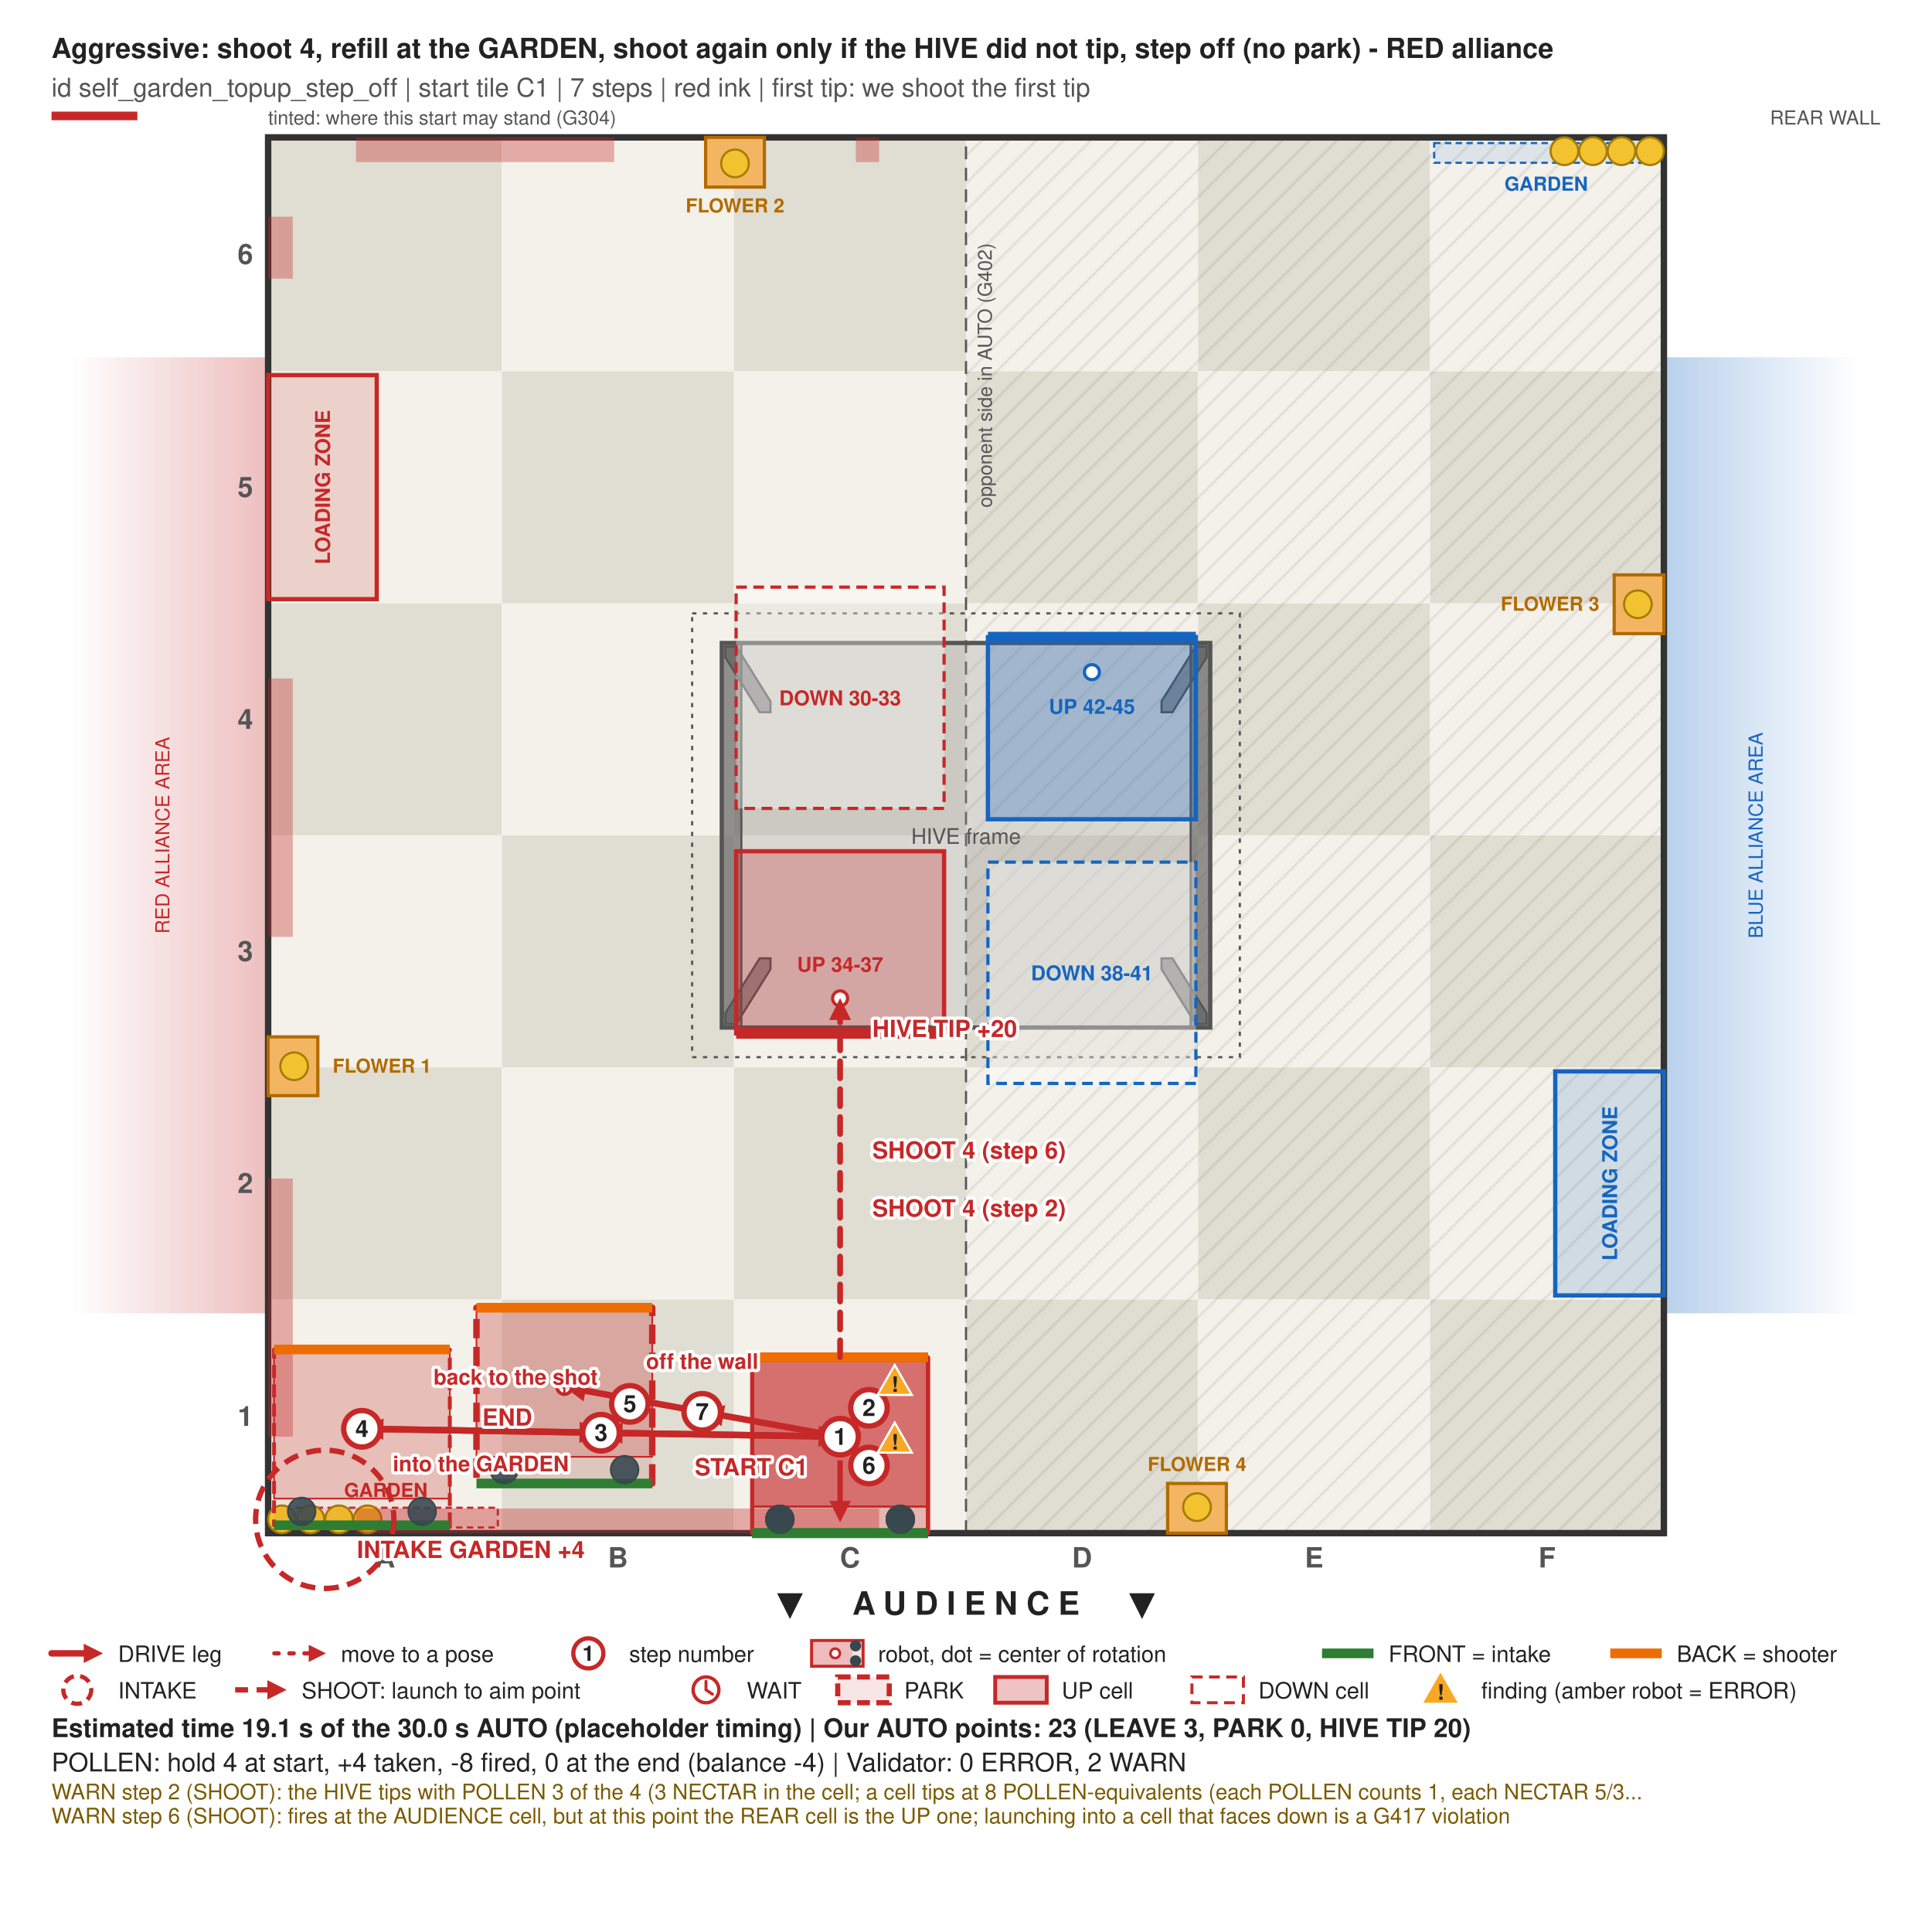
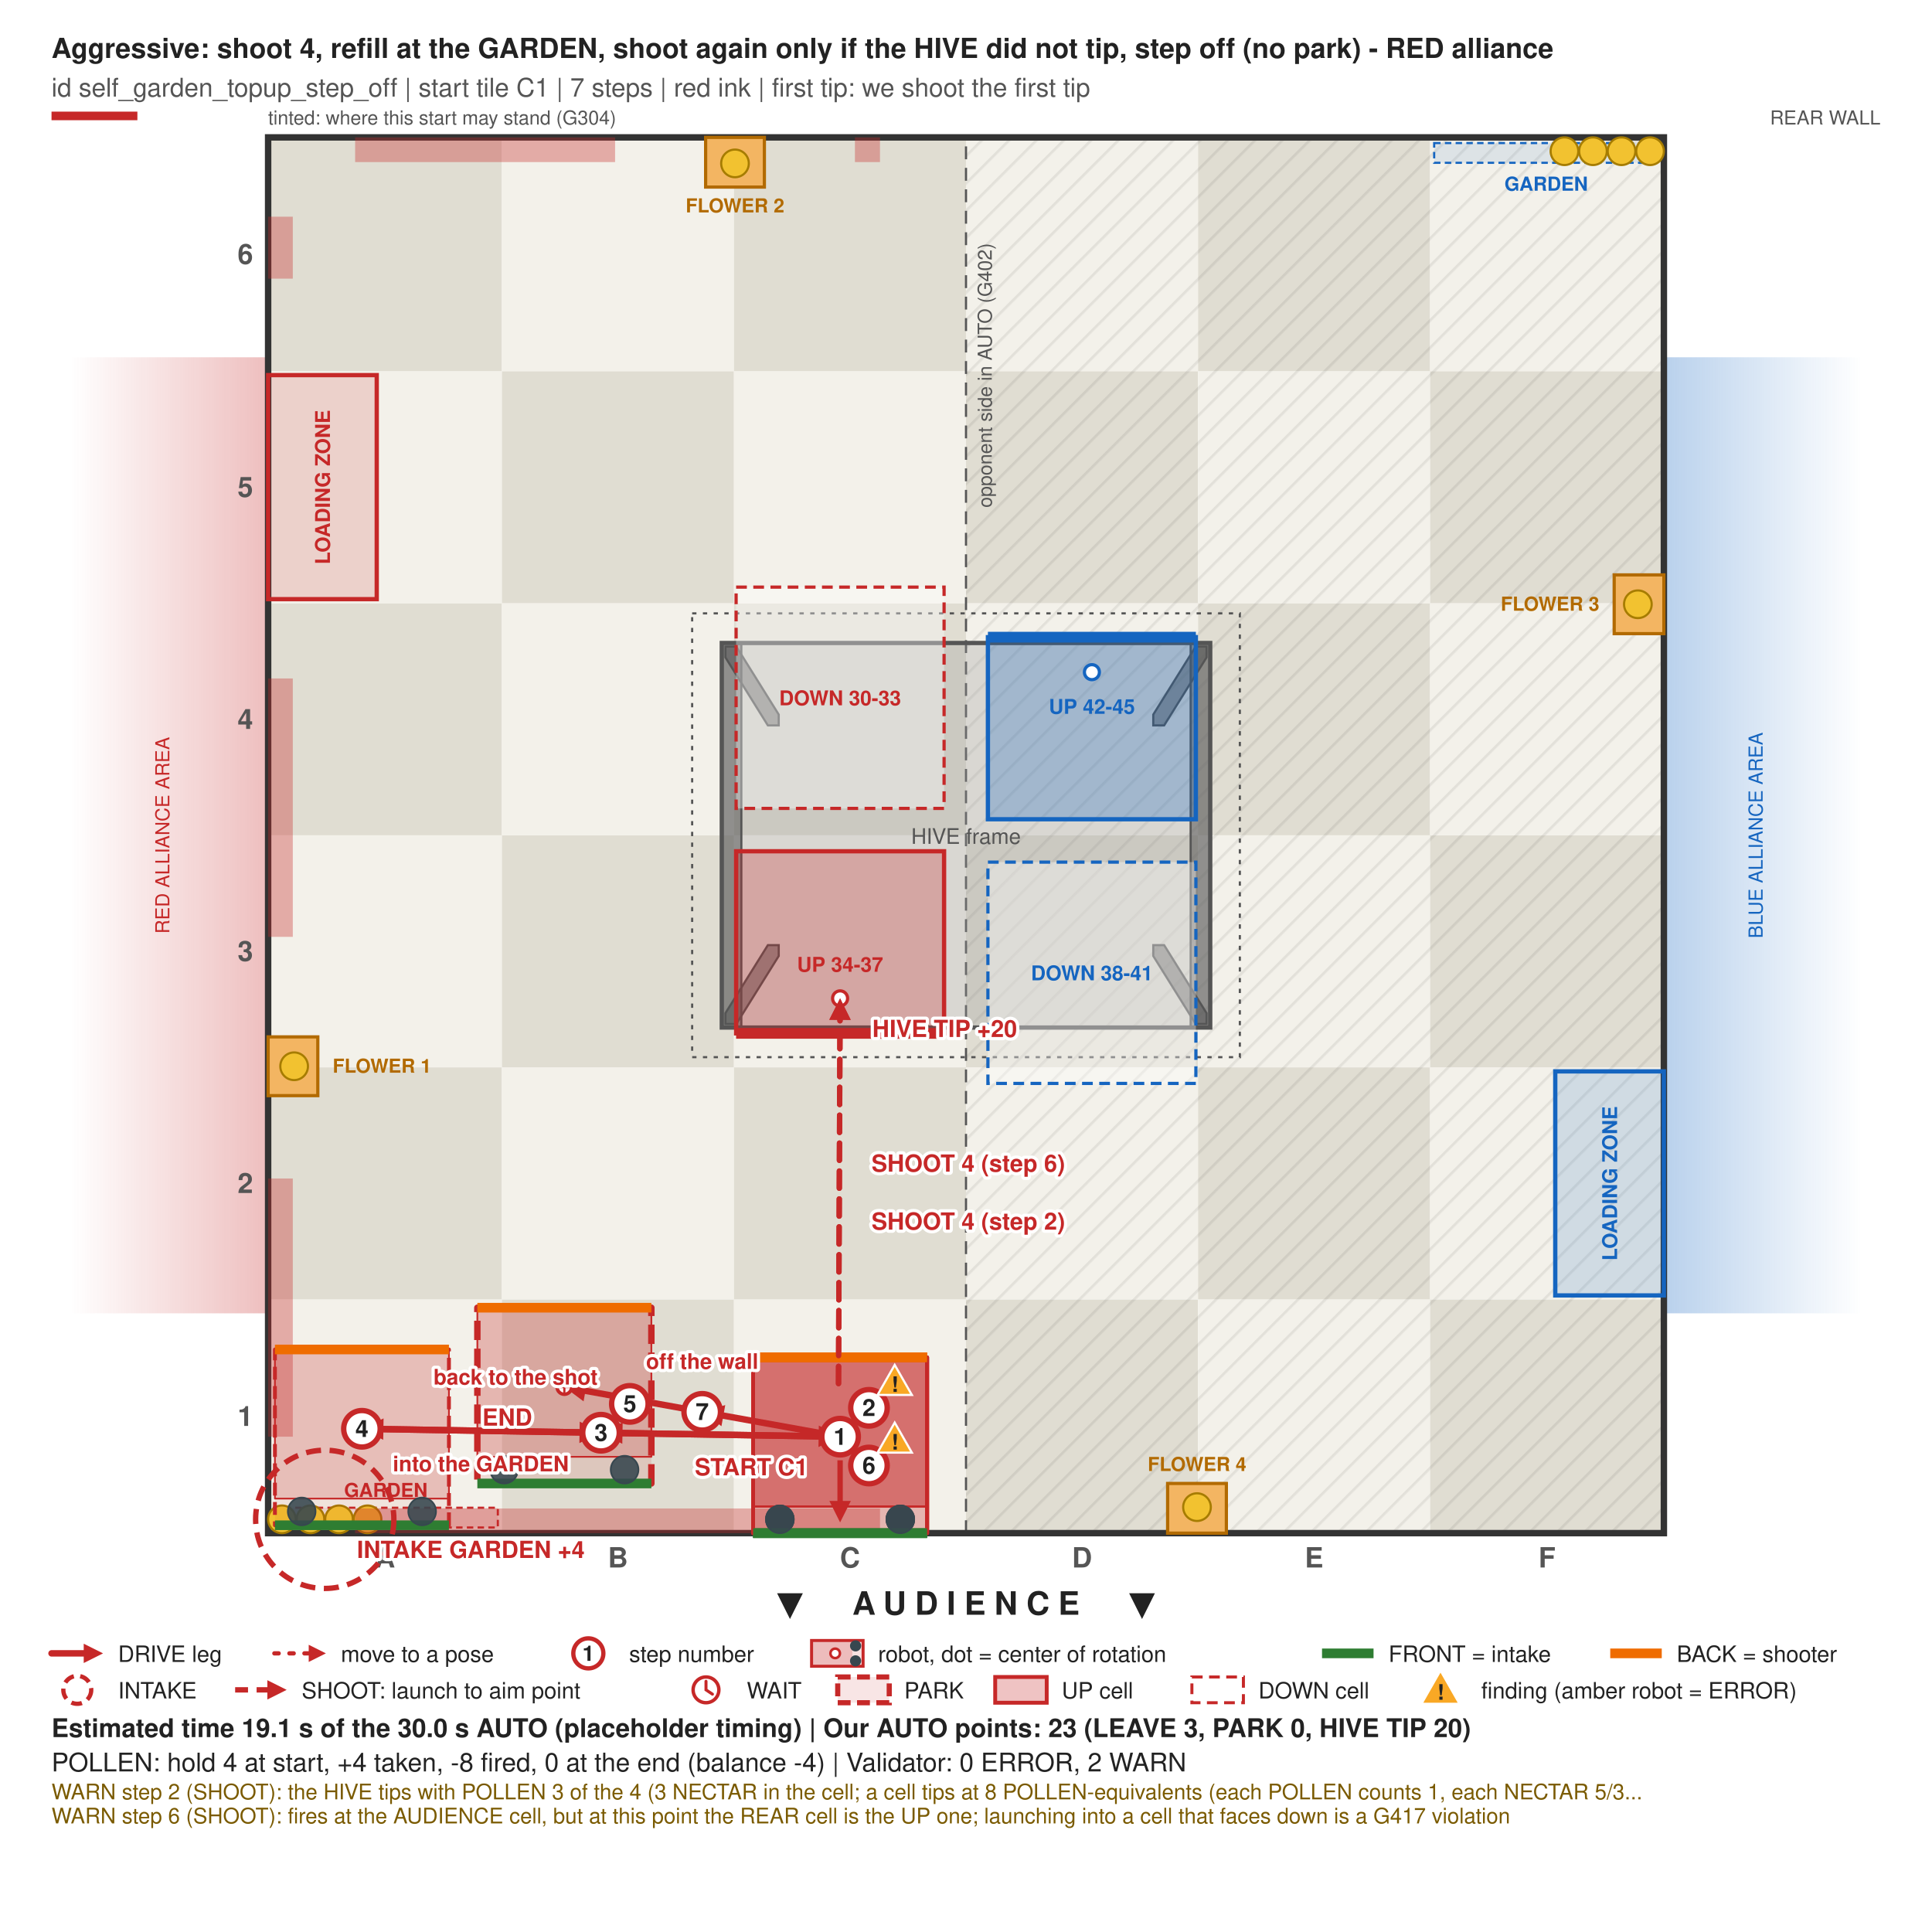
<svg xmlns="http://www.w3.org/2000/svg" viewBox="0 0 900 900" width="900" height="900" role="img" aria-labelledby="svg-title svg-desc" font-family="Helvetica, Arial, sans-serif">
  <defs>
    <linearGradient id="area-red" x1="1" y1="0" x2="0" y2="0">
      <stop offset="0" stop-color="#c62828" stop-opacity="0.30" />
      <stop offset="1" stop-color="#c62828" stop-opacity="0" />
    </linearGradient>
    <linearGradient id="area-blue" x1="0" y1="0" x2="1" y2="0">
      <stop offset="0" stop-color="#1565c0" stop-opacity="0.30" />
      <stop offset="1" stop-color="#1565c0" stop-opacity="0" />
    </linearGradient>
    <pattern id="opponent-hatch" width="9" height="9" patternUnits="userSpaceOnUse" patternTransform="rotate(45)">
      <line x1="0" y1="0" x2="0" y2="9" stroke="#000000" stroke-opacity="0.07" stroke-width="2.5" />
    </pattern>
  </defs>
  <rect id="background" x="0" y="0" width="900" height="900" fill="#ffffff" />
  <text id="title" x="24" y="27" font-size="12.89" font-weight="bold" fill="#222222">Aggressive: shoot 4, refill at the GARDEN, shoot again only if the HIVE did not tip, step off (no park) - RED alliance</text>
  <text id="subtitle" x="24" y="45" font-size="12" fill="#555555">id self_garden_topup_step_off  |  start tile C1  |  7 steps  |  red ink  |  first tip: we shoot the first tip</text>
  <rect x="24" y="52" width="40" height="4" fill="#c62828" />
  <g id="field">
    <rect class="alliance-area" data-alliance="RED" x="32.9" y="166.43" width="92" height="445.37" fill="url(#area-red)" />
    <rect class="alliance-area" data-alliance="BLUE" x="775.1" y="166.43" width="92" height="445.37" fill="url(#area-blue)" />
    <text x="78.9" y="389.12" font-size="9" fill="#c62828" text-anchor="middle" transform="rotate(-90 78.9 389.12)">RED ALLIANCE AREA</text>
    <text x="821.1" y="389.12" font-size="9" fill="#1565c0" text-anchor="middle" transform="rotate(-90 821.1 389.12)">BLUE ALLIANCE AREA</text>
    <rect class="tile" data-tile="A1" x="124.9" y="605.3" width="108.9" height="108.9" fill="#f3f1ea" />
    <rect class="tile" data-tile="A2" x="124.9" y="497.2" width="108.9" height="108.1" fill="#e0ddd2" />
    <rect class="tile" data-tile="A3" x="124.9" y="389.1" width="108.9" height="108.1" fill="#f3f1ea" />
    <rect class="tile" data-tile="A4" x="124.9" y="281" width="108.9" height="108.1" fill="#e0ddd2" />
    <rect class="tile" data-tile="A5" x="124.9" y="172.9" width="108.9" height="108.1" fill="#f3f1ea" />
    <rect class="tile" data-tile="A6" x="124.9" y="64" width="108.9" height="108.9" fill="#e0ddd2" />
    <rect class="tile" data-tile="B1" x="233.8" y="605.3" width="108.1" height="108.9" fill="#e0ddd2" />
    <rect class="tile" data-tile="B2" x="233.8" y="497.2" width="108.1" height="108.1" fill="#f3f1ea" />
    <rect class="tile" data-tile="B3" x="233.8" y="389.1" width="108.1" height="108.1" fill="#e0ddd2" />
    <rect class="tile" data-tile="B4" x="233.8" y="281" width="108.1" height="108.1" fill="#f3f1ea" />
    <rect class="tile" data-tile="B5" x="233.8" y="172.9" width="108.1" height="108.1" fill="#e0ddd2" />
    <rect class="tile" data-tile="B6" x="233.8" y="64" width="108.1" height="108.9" fill="#f3f1ea" />
    <rect class="tile" data-tile="C1" x="341.9" y="605.3" width="108.1" height="108.9" fill="#f3f1ea" />
    <rect class="tile" data-tile="C2" x="341.9" y="497.2" width="108.1" height="108.1" fill="#e0ddd2" />
    <rect class="tile" data-tile="C3" x="341.9" y="389.1" width="108.1" height="108.1" fill="#f3f1ea" />
    <rect class="tile" data-tile="C4" x="341.9" y="281" width="108.1" height="108.1" fill="#e0ddd2" />
    <rect class="tile" data-tile="C5" x="341.9" y="172.9" width="108.1" height="108.1" fill="#f3f1ea" />
    <rect class="tile" data-tile="C6" x="341.9" y="64" width="108.1" height="108.9" fill="#e0ddd2" />
    <rect class="tile" data-tile="D1" x="450" y="605.3" width="108.1" height="108.9" fill="#e0ddd2" />
    <rect class="tile" data-tile="D2" x="450" y="497.2" width="108.1" height="108.1" fill="#f3f1ea" />
    <rect class="tile" data-tile="D3" x="450" y="389.1" width="108.1" height="108.1" fill="#e0ddd2" />
    <rect class="tile" data-tile="D4" x="450" y="281" width="108.1" height="108.1" fill="#f3f1ea" />
    <rect class="tile" data-tile="D5" x="450" y="172.9" width="108.1" height="108.1" fill="#e0ddd2" />
    <rect class="tile" data-tile="D6" x="450" y="64" width="108.1" height="108.9" fill="#f3f1ea" />
    <rect class="tile" data-tile="E1" x="558.1" y="605.3" width="108.1" height="108.9" fill="#f3f1ea" />
    <rect class="tile" data-tile="E2" x="558.1" y="497.2" width="108.1" height="108.1" fill="#e0ddd2" />
    <rect class="tile" data-tile="E3" x="558.1" y="389.1" width="108.1" height="108.1" fill="#f3f1ea" />
    <rect class="tile" data-tile="E4" x="558.1" y="281" width="108.1" height="108.1" fill="#e0ddd2" />
    <rect class="tile" data-tile="E5" x="558.1" y="172.9" width="108.1" height="108.1" fill="#f3f1ea" />
    <rect class="tile" data-tile="E6" x="558.1" y="64" width="108.1" height="108.9" fill="#e0ddd2" />
    <rect class="tile" data-tile="F1" x="666.2" y="605.3" width="108.9" height="108.9" fill="#e0ddd2" />
    <rect class="tile" data-tile="F2" x="666.2" y="497.2" width="108.9" height="108.1" fill="#f3f1ea" />
    <rect class="tile" data-tile="F3" x="666.2" y="389.1" width="108.9" height="108.1" fill="#e0ddd2" />
    <rect class="tile" data-tile="F4" x="666.2" y="281" width="108.9" height="108.1" fill="#f3f1ea" />
    <rect class="tile" data-tile="F5" x="666.2" y="172.9" width="108.9" height="108.1" fill="#e0ddd2" />
    <rect class="tile" data-tile="F6" x="666.2" y="64" width="108.9" height="108.9" fill="#f3f1ea" />
    <rect id="opponent-side" x="450" y="64" width="325.1" height="650.2" fill="url(#opponent-hatch)" />
    <line id="side-line" x1="450" y1="714.2" x2="450" y2="64" stroke="#555555" stroke-width="1" stroke-dasharray="6 4" />
    <text id="opponent-label" x="462" y="174.86" font-size="9" fill="#555555" text-anchor="middle" transform="rotate(-90 462 174.86)">opponent side in AUTO (G402)</text>
    <text class="tile-label" x="179.35" y="730.2" font-size="13" font-weight="bold" text-anchor="middle" fill="#555555">A</text>
    <text class="tile-label" x="287.85" y="730.2" font-size="13" font-weight="bold" text-anchor="middle" fill="#555555">B</text>
    <text class="tile-label" x="395.95" y="730.2" font-size="13" font-weight="bold" text-anchor="middle" fill="#555555">C</text>
    <text class="tile-label" x="504.05" y="730.2" font-size="13" font-weight="bold" text-anchor="middle" fill="#555555">D</text>
    <text class="tile-label" x="612.15" y="730.2" font-size="13" font-weight="bold" text-anchor="middle" fill="#555555">E</text>
    <text class="tile-label" x="720.65" y="730.2" font-size="13" font-weight="bold" text-anchor="middle" fill="#555555">F</text>
    <text class="tile-label" x="117.9" y="664.25" font-size="13" font-weight="bold" text-anchor="end" fill="#555555">1</text>
    <text class="tile-label" x="117.9" y="555.75" font-size="13" font-weight="bold" text-anchor="end" fill="#555555">2</text>
    <text class="tile-label" x="117.9" y="447.65" font-size="13" font-weight="bold" text-anchor="end" fill="#555555">3</text>
    <text class="tile-label" x="117.9" y="339.55" font-size="13" font-weight="bold" text-anchor="end" fill="#555555">4</text>
    <text class="tile-label" x="117.9" y="231.45" font-size="13" font-weight="bold" text-anchor="end" fill="#555555">5</text>
    <text class="tile-label" x="117.9" y="122.95" font-size="13" font-weight="bold" text-anchor="end" fill="#555555">6</text>
    <rect id="field-border" x="124.9" y="64" width="650.2" height="650.2" fill="none" stroke="#333333" stroke-width="3" />
  </g>
  <g id="structures">
    <rect id="hive-frame" x="336.23" y="299.53" width="227.54" height="179.14" fill="#9a9a9a" fill-opacity="0.30" stroke="#555555" stroke-width="2" />
    <rect id="hive-keepout" x="322.43" y="285.73" width="255.14" height="206.74" fill="none" stroke="#555555" stroke-width="1" stroke-dasharray="2 3" />
    <g id="hive-solid">
      <polygon class="hive-foot" points="336.23,478.67 345.35,478.67 345.35,299.53 336.23,299.53" fill="#555555" fill-opacity="0.55" stroke="#555555" stroke-width="1" />
      <polygon class="hive-foot" points="554.65,478.67 563.77,478.67 563.77,299.53 554.65,299.53" fill="#555555" fill-opacity="0.55" stroke="#555555" stroke-width="1" />
-       <polygon class="hive-foot" points="337.94,477.01 343,477.01 358.92,451.48 358.92,446.42 353.86,446.42 337.94,471.95" fill="#555555" fill-opacity="0.55" stroke="#555555" stroke-width="1" />
-       <polygon class="hive-foot" points="337.94,306.25 353.86,331.78 358.92,331.78 358.92,326.72 343,301.19 337.94,301.19" fill="#555555" fill-opacity="0.55" stroke="#555555" stroke-width="1" />
-       <polygon class="hive-foot" points="541.08,451.48 557,477.01 562.06,477.01 562.06,471.95 546.14,446.42 541.08,446.42" fill="#555555" fill-opacity="0.55" stroke="#555555" stroke-width="1" />
-       <polygon class="hive-foot" points="541.08,331.78 546.14,331.78 562.06,306.25 562.06,301.19 557,301.19 541.08,326.72" fill="#555555" fill-opacity="0.55" stroke="#555555" stroke-width="1" />
+       <polygon class="hive-foot" points="337.94,477.01 343,477.01 362.76,445.34 362.76,440.28 357.7,440.28 337.94,471.95" fill="#555555" fill-opacity="0.55" stroke="#555555" stroke-width="1" />
+       <polygon class="hive-foot" points="337.94,306.25 357.7,337.92 362.76,337.92 362.76,332.86 343,301.19 337.94,301.19" fill="#555555" fill-opacity="0.55" stroke="#555555" stroke-width="1" />
+       <polygon class="hive-foot" points="537.24,445.34 557,477.01 562.06,477.01 562.06,471.95 542.3,440.28 537.24,440.28" fill="#555555" fill-opacity="0.55" stroke="#555555" stroke-width="1" />
+       <polygon class="hive-foot" points="537.24,337.92 542.3,337.92 562.06,306.25 562.06,301.19 557,301.19 537.24,332.86" fill="#555555" fill-opacity="0.55" stroke="#555555" stroke-width="1" />
    </g>
    <text x="450" y="393.1" font-size="10" fill="#555555" text-anchor="middle">HIVE frame</text>
    <g class="hive" data-alliance="RED">
      <g class="cell cell-down" data-alliance="RED" data-side="REAR">
        <rect x="342.91" y="273.5" width="96.88" height="103.09" fill="#ffffff" fill-opacity="0.35" stroke="#c62828" stroke-width="1.5" stroke-dasharray="5 3" />
        <text x="391.35" y="328.55" font-size="9.5" font-weight="bold" fill="#c62828" text-anchor="middle">DOWN 30-33</text>
      </g>
      <g class="cell cell-up" data-alliance="RED" data-side="AUDIENCE">
        <rect x="342.91" y="396.55" width="96.88" height="84.82" fill="#c62828" fill-opacity="0.28" stroke="#c62828" stroke-width="2" />
        <line class="cell-opening" x1="342.91" y1="481.38" x2="439.79" y2="481.38" stroke="#c62828" stroke-width="5" />
        <circle class="aim-point" cx="391.35" cy="465.08" r="3.5" fill="#ffffff" stroke="#c62828" stroke-width="1.5" />
        <text x="391.35" y="452.68" font-size="9.5" font-weight="bold" fill="#c62828" text-anchor="middle">UP 34-37</text>
      </g>
    </g>
    <g class="hive" data-alliance="BLUE">
      <g class="cell cell-down" data-alliance="BLUE" data-side="AUDIENCE">
        <rect x="460.21" y="401.61" width="96.88" height="103.09" fill="#ffffff" fill-opacity="0.35" stroke="#1565c0" stroke-width="1.5" stroke-dasharray="5 3" />
        <text x="508.65" y="456.66" font-size="9.5" font-weight="bold" fill="#1565c0" text-anchor="middle">DOWN 38-41</text>
      </g>
      <g class="cell cell-up" data-alliance="BLUE" data-side="REAR">
        <rect x="460.21" y="296.82" width="96.88" height="84.82" fill="#1565c0" fill-opacity="0.28" stroke="#1565c0" stroke-width="2" />
        <line class="cell-opening" x1="460.21" y1="296.82" x2="557.09" y2="296.82" stroke="#1565c0" stroke-width="5" />
        <circle class="aim-point" cx="508.65" cy="313.12" r="3.5" fill="#ffffff" stroke="#1565c0" stroke-width="1.5" />
        <text x="508.65" y="332.52" font-size="9.5" font-weight="bold" fill="#1565c0" text-anchor="middle">UP 42-45</text>
      </g>
    </g>
    <g class="flower" data-flower="1">
      <rect x="124.9" y="483.02" width="23.15" height="27.37" fill="#f3b562" stroke="#b26a00" stroke-width="1.5" />
      <circle cx="137.02" cy="496.71" r="6.44" fill="#f2c230" stroke="#a67c00" stroke-width="1" />
      <text x="154.95" y="499.71" font-size="9" fill="#b26a00" font-weight="bold" text-anchor="start">FLOWER 1</text>
    </g>
    <g class="flower" data-flower="2">
      <rect x="328.71" y="64" width="27.37" height="23.15" fill="#f3b562" stroke="#b26a00" stroke-width="1.5" />
      <circle cx="342.39" cy="76.12" r="6.44" fill="#f2c230" stroke="#a67c00" stroke-width="1" />
      <text x="342.39" y="98.95" font-size="9" fill="#b26a00" font-weight="bold" text-anchor="middle">FLOWER 2</text>
    </g>
    <g class="flower" data-flower="3">
      <rect x="751.95" y="267.81" width="23.15" height="27.37" fill="#f3b562" stroke="#b26a00" stroke-width="1.5" />
      <circle cx="762.98" cy="281.49" r="6.44" fill="#f2c230" stroke="#a67c00" stroke-width="1" />
      <text x="745.05" y="284.49" font-size="9" fill="#b26a00" font-weight="bold" text-anchor="end">FLOWER 3</text>
    </g>
    <g class="flower" data-flower="4">
      <rect x="543.92" y="691.05" width="27.37" height="23.15" fill="#f3b562" stroke="#b26a00" stroke-width="1.5" />
      <circle cx="557.61" cy="702.08" r="6.44" fill="#f2c230" stroke="#a67c00" stroke-width="1" />
      <text x="557.61" y="685.25" font-size="9" fill="#b26a00" font-weight="bold" text-anchor="middle">FLOWER 4</text>
    </g>
    <g class="garden" data-alliance="RED">
      <rect x="127.54" y="702.36" width="104.37" height="9.2" fill="#c62828" fill-opacity="0.10" stroke="#c62828" stroke-width="1" stroke-dasharray="3 2" />
      <circle class="pollen" cx="131.34" cy="707.76" r="6.44" fill="#f2c230" stroke="#a67c00" stroke-width="1" />
      <circle class="pollen" cx="144.63" cy="707.76" r="6.44" fill="#f2c230" stroke="#a67c00" stroke-width="1" />
      <circle class="pollen" cx="157.93" cy="707.76" r="6.44" fill="#f2c230" stroke="#a67c00" stroke-width="1" />
      <circle class="pollen" cx="171.22" cy="707.76" r="6.44" fill="#f2c230" stroke="#a67c00" stroke-width="1" />
      <text x="179.73" y="697.36" font-size="9" fill="#c62828" text-anchor="middle" font-weight="bold">GARDEN</text>
    </g>
    <g class="loading-zone" data-alliance="RED">
      <rect x="124.9" y="174.74" width="50.6" height="104.37" fill="#c62828" fill-opacity="0.16" stroke="#c62828" stroke-width="2" />
      <text x="150.2" y="230.43" font-size="9.5" font-weight="bold" fill="#c62828" text-anchor="middle" transform="rotate(-90 150.2 226.93)">LOADING ZONE</text>
    </g>
    <g class="garden" data-alliance="BLUE">
      <rect x="668.09" y="66.64" width="104.37" height="9.2" fill="#1565c0" fill-opacity="0.10" stroke="#1565c0" stroke-width="1" stroke-dasharray="3 2" />
      <circle class="pollen" cx="768.66" cy="70.44" r="6.44" fill="#f2c230" stroke="#a67c00" stroke-width="1" />
      <circle class="pollen" cx="755.37" cy="70.44" r="6.44" fill="#f2c230" stroke="#a67c00" stroke-width="1" />
      <circle class="pollen" cx="742.07" cy="70.44" r="6.44" fill="#f2c230" stroke="#a67c00" stroke-width="1" />
      <circle class="pollen" cx="728.78" cy="70.44" r="6.44" fill="#f2c230" stroke="#a67c00" stroke-width="1" />
      <text x="720.27" y="88.84" font-size="9" fill="#1565c0" text-anchor="middle" font-weight="bold">GARDEN</text>
    </g>
    <g class="loading-zone" data-alliance="BLUE">
      <rect x="724.5" y="499.09" width="50.6" height="104.37" fill="#1565c0" fill-opacity="0.16" stroke="#1565c0" stroke-width="2" />
      <text x="749.8" y="554.77" font-size="9.5" font-weight="bold" fill="#1565c0" text-anchor="middle" transform="rotate(-90 749.8 551.27)">LOADING ZONE</text>
    </g>
    <text id="audience-label" x="450" y="752.2" font-size="15" font-weight="bold" letter-spacing="4" text-anchor="middle" fill="#222222">AUDIENCE</text>
    <polygon class="compass-arrow" points="362,742.2 374,742.2 368,754.2" fill="#222222" />
    <polygon class="compass-arrow" points="526,742.2 538,742.2 532,754.2" fill="#222222" />
    <text x="876" y="58" font-size="9" fill="#555555" text-anchor="end">REAR WALL</text>
  </g>
  <g id="start-bands" data-heading="-90">
    <rect class="start-band" data-wall="RED" data-from="9.77" data-to="35.92" x="124.9" y="548.99" width="11.5" height="120.27" fill="#c62828" fill-opacity="0.35" />
    <rect class="start-band" data-wall="RED" data-from="60.39" data-to="86.55" x="124.9" y="316.05" width="11.5" height="120.37" fill="#c62828" fill-opacity="0.35" />
    <rect class="start-band" data-wall="RED" data-from="127.04" data-to="133.32" x="124.9" y="100.94" width="11.5" height="28.86" fill="#c62828" fill-opacity="0.35" />
-     <rect class="start-band" data-wall="AUDIENCE" data-from="8.9" data-to="61.87" x="165.84" y="702.7" width="243.68" height="11.5" fill="#c62828" fill-opacity="0.35" />
-     <rect class="start-band" data-wall="REAR" data-from="8.9" data-to="35.05" x="165.84" y="64" width="120.27" height="11.5" fill="#c62828" fill-opacity="0.35" />
-     <rect class="start-band" data-wall="REAR" data-from="59.52" data-to="61.87" x="398.67" y="64" width="10.85" height="11.5" fill="#c62828" fill-opacity="0.35" />
+     <rect class="start-band" data-wall="AUDIENCE" data-from="8.81" data-to="61.96" x="165.43" y="702.7" width="244.51" height="11.5" fill="#c62828" fill-opacity="0.35" />
+     <rect class="start-band" data-wall="REAR" data-from="8.81" data-to="35.14" x="165.43" y="64" width="121.1" height="11.5" fill="#c62828" fill-opacity="0.35" />
+     <rect class="start-band" data-wall="REAR" data-from="59.43" data-to="61.96" x="398.26" y="64" width="11.67" height="11.5" fill="#c62828" fill-opacity="0.35" />
    <text class="start-band-label" x="124.9" y="58" font-size="9" fill="#555555">tinted: where this start may stand (G304)</text>
  </g>
  <g id="route" data-ink="#c62828" data-alliance="RED" data-route="self_garden_topup_step_off">
    <g class="drive-leg" data-step="3" data-mode="CONSTANT">
      <path class="leg" d="M 391.35 669.26 L 168.6 665.58" fill="none" stroke="#c62828" stroke-width="3" stroke-linecap="round" stroke-linejoin="round" />
      <polygon class="arrowhead" points="279.97,667.42 290.06,662.58 289.89,672.58" fill="#c62828" />
      <polygon class="arrowhead" points="168.6,665.58 178.68,660.74 178.52,670.74" fill="#c62828" />
    </g>
    <g class="drive-leg" data-step="5" data-mode="LINEAR">
      <path class="leg" d="M 168.6 665.58 L 391.35 669.26" fill="none" stroke="#c62828" stroke-width="3" stroke-linecap="round" stroke-linejoin="round" />
      <polygon class="arrowhead" points="279.97,667.42 269.89,672.25 270.06,662.25" fill="#c62828" />
      <polygon class="arrowhead" points="391.35,669.26 381.27,674.09 381.43,664.09" fill="#c62828" />
    </g>
    <g class="drive-leg" data-step="7" data-mode="CONSTANT">
      <path class="leg" d="M 391.35 669.26 L 262.9 646.12" fill="none" stroke="#c62828" stroke-width="3" stroke-linecap="round" stroke-linejoin="round" />
      <polygon class="arrowhead" points="327.12,657.69 337.85,654.54 336.08,664.38" fill="#c62828" />
      <polygon class="arrowhead" points="262.9,646.12 273.63,642.97 271.85,652.81" fill="#c62828" />
    </g>
    <g id="start-footprint" class="footprint start" data-step="1">
-       <polygon class="outline" points="432.29,714.2 432.29,632.32 350.41,632.32 350.41,714.2" fill="#c62828" fill-opacity="0.14" stroke="#c62828" stroke-width="1.8" stroke-linejoin="round" />
-       <polygon class="chassis" points="432.29,701.78 432.29,632.32 350.41,632.32 350.41,701.78" fill="#c62828" fill-opacity="0.2" stroke="#c62828" stroke-width="0.8" stroke-linejoin="round" />
-       <line class="front-edge" x1="432.29" y1="714.2" x2="350.41" y2="714.2" stroke="#2e7d32" stroke-width="4.5" />
-       <line class="back-edge" x1="432.29" y1="632.32" x2="350.41" y2="632.32" stroke="#ef6c00" stroke-width="4.5" />
+       <polygon class="outline" points="431.88,714.2 431.88,632.32 350.82,632.32 350.82,714.2" fill="#c62828" fill-opacity="0.14" stroke="#c62828" stroke-width="1.8" stroke-linejoin="round" />
+       <polygon class="chassis" points="431.88,701.78 431.88,632.32 350.82,632.32 350.82,701.78" fill="#c62828" fill-opacity="0.2" stroke="#c62828" stroke-width="0.8" stroke-linejoin="round" />
+       <line class="front-edge" x1="431.88" y1="714.2" x2="350.82" y2="714.2" stroke="#2e7d32" stroke-width="4.5" />
+       <line class="back-edge" x1="431.88" y1="632.32" x2="350.82" y2="632.32" stroke="#ef6c00" stroke-width="4.5" />
      <circle class="wheel" data-wheel="LEFT" cx="419.41" cy="707.76" r="6.44" fill="#37474f" fill-opacity="0.88" stroke="#37474f" stroke-width="0.8" />
      <circle class="wheel" data-wheel="RIGHT" cx="363.29" cy="707.76" r="6.44" fill="#37474f" fill-opacity="0.88" stroke="#37474f" stroke-width="0.8" />
      <g class="pose-point" data-x="57.92" data-y="9.77">
        <circle cx="391.35" cy="669.26" r="3.4" fill="#ffffff" fill-opacity="0.92" stroke="#c62828" stroke-width="1.6" />
        <line x1="387.95" y1="669.26" x2="394.75" y2="669.26" stroke="#c62828" stroke-width="1" />
        <line x1="391.35" y1="665.86" x2="391.35" y2="672.66" stroke="#c62828" stroke-width="1" />
      </g>
      <line class="heading-arrow" x1="391.35" y1="680.26" x2="391.35" y2="701.2" stroke="#c62828" stroke-width="2.5" />
      <polygon class="arrowhead" points="391.35,709.2 386.35,699.2 396.35,699.2" fill="#c62828" />
    </g>
    <g class="shoot-pose" data-step="2" data-nominal="false">
-       <polygon class="outline" points="432.29,714.2 432.29,632.32 350.41,632.32 350.41,714.2" fill="#c62828" fill-opacity="0.1" stroke="#c62828" stroke-width="1.8" stroke-linejoin="round" />
-       <polygon class="chassis" points="432.29,701.78 432.29,632.32 350.41,632.32 350.41,701.78" fill="#c62828" fill-opacity="0.2" stroke="#c62828" stroke-width="0.8" stroke-linejoin="round" />
-       <line class="front-edge" x1="432.29" y1="714.2" x2="350.41" y2="714.2" stroke="#2e7d32" stroke-width="4.5" />
-       <line class="back-edge" x1="432.29" y1="632.32" x2="350.41" y2="632.32" stroke="#ef6c00" stroke-width="4.5" />
+       <polygon class="outline" points="431.88,714.2 431.88,632.32 350.82,632.32 350.82,714.2" fill="#c62828" fill-opacity="0.1" stroke="#c62828" stroke-width="1.8" stroke-linejoin="round" />
+       <polygon class="chassis" points="431.88,701.78 431.88,632.32 350.82,632.32 350.82,701.78" fill="#c62828" fill-opacity="0.2" stroke="#c62828" stroke-width="0.8" stroke-linejoin="round" />
+       <line class="front-edge" x1="431.88" y1="714.2" x2="350.82" y2="714.2" stroke="#2e7d32" stroke-width="4.5" />
+       <line class="back-edge" x1="431.88" y1="632.32" x2="350.82" y2="632.32" stroke="#ef6c00" stroke-width="4.5" />
      <circle class="wheel" data-wheel="LEFT" cx="419.41" cy="707.76" r="6.44" fill="#37474f" fill-opacity="0.88" stroke="#37474f" stroke-width="0.8" />
      <circle class="wheel" data-wheel="RIGHT" cx="363.29" cy="707.76" r="6.44" fill="#37474f" fill-opacity="0.88" stroke="#37474f" stroke-width="0.8" />
      <g class="pose-point" data-x="57.92" data-y="9.77">
        <circle cx="391.35" cy="669.26" r="3.4" fill="#ffffff" fill-opacity="0.92" stroke="#c62828" stroke-width="1.6" />
        <line x1="387.95" y1="669.26" x2="394.75" y2="669.26" stroke="#c62828" stroke-width="1" />
        <line x1="391.35" y1="665.86" x2="391.35" y2="672.66" stroke="#c62828" stroke-width="1" />
      </g>
-       <line class="shot" x1="391.35" y1="632.32" x2="391.35" y2="474.08" stroke="#c62828" stroke-width="2.5" stroke-dasharray="8 5" stroke-linecap="round" />
-       <polygon class="arrowhead" points="391.35,465.08 396.35,475.08 386.35,475.08" fill="#c62828" />
+       <line class="shot" x1="390.61" y1="644.51" x2="391.31" y2="474.08" stroke="#c62828" stroke-width="2.5" stroke-dasharray="8 5" stroke-linecap="round" />
+       <polygon class="arrowhead" points="391.35,465.08 396.31,475.1 386.31,475.06" fill="#c62828" />
    </g>
    <g class="intake" data-step="4" data-source="GARDEN">
-       <polygon class="outline" points="209.54,710.52 209.54,628.64 127.66,628.64 127.66,710.52" fill="#c62828" fill-opacity="0.07" stroke="#c62828" stroke-width="1.8" stroke-dasharray="6 3" stroke-linejoin="round" />
-       <polygon class="chassis" points="209.54,698.1 209.54,628.64 127.66,628.64 127.66,698.1" fill="#c62828" fill-opacity="0.2" stroke="#c62828" stroke-width="0.8" stroke-linejoin="round" />
-       <line class="front-edge" x1="209.54" y1="710.52" x2="127.66" y2="710.52" stroke="#2e7d32" stroke-width="4.5" />
-       <line class="back-edge" x1="209.54" y1="628.64" x2="127.66" y2="628.64" stroke="#ef6c00" stroke-width="4.5" />
+       <polygon class="outline" points="209.13,710.52 209.13,628.64 128.07,628.64 128.07,710.52" fill="#c62828" fill-opacity="0.07" stroke="#c62828" stroke-width="1.8" stroke-dasharray="6 3" stroke-linejoin="round" />
+       <polygon class="chassis" points="209.13,698.1 209.13,628.64 128.07,628.64 128.07,698.1" fill="#c62828" fill-opacity="0.2" stroke="#c62828" stroke-width="0.8" stroke-linejoin="round" />
+       <line class="front-edge" x1="209.13" y1="710.52" x2="128.07" y2="710.52" stroke="#2e7d32" stroke-width="4.5" />
+       <line class="back-edge" x1="209.13" y1="628.64" x2="128.07" y2="628.64" stroke="#ef6c00" stroke-width="4.5" />
      <circle class="wheel" data-wheel="LEFT" cx="196.66" cy="704.08" r="6.44" fill="#37474f" fill-opacity="0.88" stroke="#37474f" stroke-width="0.8" />
      <circle class="wheel" data-wheel="RIGHT" cx="140.54" cy="704.08" r="6.44" fill="#37474f" fill-opacity="0.88" stroke="#37474f" stroke-width="0.8" />
      <g class="pose-point" data-x="9.5" data-y="10.57">
        <circle cx="168.6" cy="665.58" r="3.4" fill="#ffffff" fill-opacity="0.92" stroke="#c62828" stroke-width="1.6" />
        <line x1="165.2" y1="665.58" x2="172" y2="665.58" stroke="#c62828" stroke-width="1" />
        <line x1="168.6" y1="662.18" x2="168.6" y2="668.98" stroke="#c62828" stroke-width="1" />
      </g>
      <circle class="intake-ring" cx="151.28" cy="707.76" r="32.2" fill="none" stroke="#c62828" stroke-width="2.5" stroke-dasharray="7 4" />
    </g>
    <g class="shoot-pose" data-step="6" data-nominal="false">
-       <polygon class="outline" points="432.29,714.2 432.29,632.32 350.41,632.32 350.41,714.2" fill="#c62828" fill-opacity="0.1" stroke="#c62828" stroke-width="1.8" stroke-linejoin="round" />
-       <polygon class="chassis" points="432.29,701.78 432.29,632.32 350.41,632.32 350.41,701.78" fill="#c62828" fill-opacity="0.2" stroke="#c62828" stroke-width="0.8" stroke-linejoin="round" />
-       <line class="front-edge" x1="432.29" y1="714.2" x2="350.41" y2="714.2" stroke="#2e7d32" stroke-width="4.5" />
-       <line class="back-edge" x1="432.29" y1="632.32" x2="350.41" y2="632.32" stroke="#ef6c00" stroke-width="4.5" />
+       <polygon class="outline" points="431.88,714.2 431.88,632.32 350.82,632.32 350.82,714.2" fill="#c62828" fill-opacity="0.1" stroke="#c62828" stroke-width="1.8" stroke-linejoin="round" />
+       <polygon class="chassis" points="431.88,701.78 431.88,632.32 350.82,632.32 350.82,701.78" fill="#c62828" fill-opacity="0.2" stroke="#c62828" stroke-width="0.8" stroke-linejoin="round" />
+       <line class="front-edge" x1="431.88" y1="714.2" x2="350.82" y2="714.2" stroke="#2e7d32" stroke-width="4.5" />
+       <line class="back-edge" x1="431.88" y1="632.32" x2="350.82" y2="632.32" stroke="#ef6c00" stroke-width="4.5" />
      <circle class="wheel" data-wheel="LEFT" cx="419.41" cy="707.76" r="6.44" fill="#37474f" fill-opacity="0.88" stroke="#37474f" stroke-width="0.8" />
      <circle class="wheel" data-wheel="RIGHT" cx="363.29" cy="707.76" r="6.44" fill="#37474f" fill-opacity="0.88" stroke="#37474f" stroke-width="0.8" />
      <g class="pose-point" data-x="57.92" data-y="9.77">
        <circle cx="391.35" cy="669.26" r="3.4" fill="#ffffff" fill-opacity="0.92" stroke="#c62828" stroke-width="1.6" />
        <line x1="387.95" y1="669.26" x2="394.75" y2="669.26" stroke="#c62828" stroke-width="1" />
        <line x1="391.35" y1="665.86" x2="391.35" y2="672.66" stroke="#c62828" stroke-width="1" />
      </g>
-       <line class="shot" x1="391.35" y1="632.32" x2="391.35" y2="474.08" stroke="#c62828" stroke-width="2.5" stroke-dasharray="8 5" stroke-linecap="round" />
-       <polygon class="arrowhead" points="391.35,465.08 396.35,475.08 386.35,475.08" fill="#c62828" />
+       <line class="shot" x1="390.61" y1="644.51" x2="391.31" y2="474.08" stroke="#c62828" stroke-width="2.5" stroke-dasharray="8 5" stroke-linecap="round" />
+       <polygon class="arrowhead" points="391.35,465.08 396.31,475.1 386.31,475.06" fill="#c62828" />
    </g>
    <g class="end-outline" data-step="7">
-       <polygon class="outline" points="303.84,691.06 303.84,609.18 221.96,609.18 221.96,691.06" fill="#c62828" fill-opacity="0.12" stroke="#c62828" stroke-width="3" stroke-dasharray="9 4" stroke-linejoin="round" />
-       <polygon class="chassis" points="303.84,678.64 303.84,609.18 221.96,609.18 221.96,678.64" fill="#c62828" fill-opacity="0.2" stroke="#c62828" stroke-width="0.8" stroke-linejoin="round" />
-       <line class="front-edge" x1="303.84" y1="691.06" x2="221.96" y2="691.06" stroke="#2e7d32" stroke-width="4.5" />
-       <line class="back-edge" x1="303.84" y1="609.18" x2="221.96" y2="609.18" stroke="#ef6c00" stroke-width="4.5" />
+       <polygon class="outline" points="303.43,691.06 303.43,609.18 222.37,609.18 222.37,691.06" fill="#c62828" fill-opacity="0.12" stroke="#c62828" stroke-width="3" stroke-dasharray="9 4" stroke-linejoin="round" />
+       <polygon class="chassis" points="303.43,678.64 303.43,609.18 222.37,609.18 222.37,678.64" fill="#c62828" fill-opacity="0.2" stroke="#c62828" stroke-width="0.8" stroke-linejoin="round" />
+       <line class="front-edge" x1="303.43" y1="691.06" x2="222.37" y2="691.06" stroke="#2e7d32" stroke-width="4.5" />
+       <line class="back-edge" x1="303.43" y1="609.18" x2="222.37" y2="609.18" stroke="#ef6c00" stroke-width="4.5" />
      <circle class="wheel" data-wheel="LEFT" cx="290.96" cy="684.62" r="6.44" fill="#37474f" fill-opacity="0.88" stroke="#37474f" stroke-width="0.8" />
      <circle class="wheel" data-wheel="RIGHT" cx="234.84" cy="684.62" r="6.44" fill="#37474f" fill-opacity="0.88" stroke="#37474f" stroke-width="0.8" />
      <g class="pose-point" data-x="30" data-y="14.8">
        <circle cx="262.9" cy="646.12" r="3.4" fill="#ffffff" fill-opacity="0.92" stroke="#c62828" stroke-width="1.6" />
        <line x1="259.5" y1="646.12" x2="266.3" y2="646.12" stroke="#c62828" stroke-width="1" />
        <line x1="262.9" y1="642.72" x2="262.9" y2="649.52" stroke="#c62828" stroke-width="1" />
      </g>
    </g>
    <g id="badges">
      <g class="badge" data-step="1" data-kind="START">
        <circle cx="391.35" cy="669.26" r="8.5" fill="#ffffff" stroke="#c62828" stroke-width="2.5" />
        <text x="391.35" y="673.06" font-size="11" font-weight="bold" text-anchor="middle" fill="#222222">1</text>
      </g>
      <g class="badge" data-step="2" data-kind="SHOOT">
        <circle cx="404.79" cy="655.82" r="8.5" fill="#ffffff" stroke="#c62828" stroke-width="2.5" />
        <text x="404.79" y="659.62" font-size="11" font-weight="bold" text-anchor="middle" fill="#222222">2</text>
      </g>
      <g class="badge" data-step="3" data-kind="DRIVE">
        <circle cx="279.97" cy="667.42" r="8.5" fill="#ffffff" stroke="#c62828" stroke-width="2.5" />
        <text x="279.97" y="671.22" font-size="11" font-weight="bold" text-anchor="middle" fill="#222222">3</text>
      </g>
      <g class="badge" data-step="4" data-kind="INTAKE">
        <circle cx="168.6" cy="665.58" r="8.5" fill="#ffffff" stroke="#c62828" stroke-width="2.5" />
        <text x="168.6" y="669.38" font-size="11" font-weight="bold" text-anchor="middle" fill="#222222">4</text>
      </g>
      <g class="badge" data-step="5" data-kind="DRIVE">
        <circle cx="293.41" cy="653.98" r="8.5" fill="#ffffff" stroke="#c62828" stroke-width="2.5" />
        <text x="293.41" y="657.78" font-size="11" font-weight="bold" text-anchor="middle" fill="#222222">5</text>
      </g>
      <g class="badge" data-step="6" data-kind="SHOOT">
        <circle cx="404.79" cy="682.69" r="8.5" fill="#ffffff" stroke="#c62828" stroke-width="2.5" />
        <text x="404.79" y="686.49" font-size="11" font-weight="bold" text-anchor="middle" fill="#222222">6</text>
      </g>
      <g class="badge" data-step="7" data-kind="DRIVE">
        <circle cx="327.12" cy="657.69" r="8.5" fill="#ffffff" stroke="#c62828" stroke-width="2.5" />
        <text x="327.12" y="661.49" font-size="11" font-weight="bold" text-anchor="middle" fill="#222222">7</text>
      </g>
    </g>
    <g id="step-labels">
      <text class="step-label" x="376.35" y="687.26" font-size="11" font-weight="bold" fill="#c62828" text-anchor="end" stroke="#ffffff" stroke-width="3" stroke-linejoin="round" paint-order="stroke">START C1</text>
-       <text class="step-label" x="406.35" y="566.7" font-size="11" font-weight="bold" fill="#c62828" text-anchor="start" stroke="#ffffff" stroke-width="3" stroke-linejoin="round" paint-order="stroke">SHOOT 4 (step 2)</text>
+       <text class="step-label" x="405.98" y="572.8" font-size="11" font-weight="bold" fill="#c62828" text-anchor="start" stroke="#ffffff" stroke-width="3" stroke-linejoin="round" paint-order="stroke">SHOOT 4 (step 2)</text>
      <text class="step-label" x="406.35" y="483.08" font-size="11" font-weight="bold" fill="#c62828" text-anchor="start" stroke="#ffffff" stroke-width="3" stroke-linejoin="round" paint-order="stroke">HIVE TIP +20</text>
      <text class="step-label" x="264.97" y="685.42" font-size="10" font-weight="bold" fill="#c62828" text-anchor="end" stroke="#ffffff" stroke-width="3" stroke-linejoin="round" paint-order="stroke">into the GARDEN</text>
      <text class="step-label" x="166.28" y="725.76" font-size="11" font-weight="bold" fill="#c62828" text-anchor="start" stroke="#ffffff" stroke-width="3" stroke-linejoin="round" paint-order="stroke">INTAKE GARDEN +4</text>
      <text class="step-label" x="278.41" y="644.98" font-size="10" font-weight="bold" fill="#c62828" text-anchor="end" stroke="#ffffff" stroke-width="3" stroke-linejoin="round" paint-order="stroke">back to the shot</text>
-       <text class="step-label" x="406.35" y="539.7" font-size="11" font-weight="bold" fill="#c62828" text-anchor="start" stroke="#ffffff" stroke-width="3" stroke-linejoin="round" paint-order="stroke">SHOOT 4 (step 6)</text>
+       <text class="step-label" x="405.98" y="545.8" font-size="11" font-weight="bold" fill="#c62828" text-anchor="start" stroke="#ffffff" stroke-width="3" stroke-linejoin="round" paint-order="stroke">SHOOT 4 (step 6)</text>
      <text class="step-label" x="327.12" y="637.69" font-size="10" font-weight="bold" fill="#c62828" text-anchor="middle" stroke="#ffffff" stroke-width="3" stroke-linejoin="round" paint-order="stroke">off the wall</text>
      <text class="step-label" x="247.9" y="664.12" font-size="11" font-weight="bold" fill="#c62828" text-anchor="end" stroke="#ffffff" stroke-width="3" stroke-linejoin="round" paint-order="stroke">END</text>
    </g>
    <g id="issue-marks">
      <g class="issue-mark" data-step="2" data-severity="WARN">
        <polygon points="416.79,635.82 424.79,649.82 408.79,649.82" fill="#f9a825" stroke="#ffffff" stroke-width="1" />
        <text x="416.79" y="648.42" font-size="10" font-weight="bold" text-anchor="middle" fill="#222222">!</text>
      </g>
      <g class="issue-mark" data-step="6" data-severity="WARN">
        <polygon points="416.79,662.69 424.79,676.69 408.79,676.69" fill="#f9a825" stroke="#ffffff" stroke-width="1" />
        <text x="416.79" y="675.29" font-size="10" font-weight="bold" text-anchor="middle" fill="#222222">!</text>
      </g>
    </g>
  </g>
  <g id="legend">
    <g class="legend-item" data-icon="drive">
      <line x1="24" y1="770.2" x2="40" y2="770.2" stroke="#c62828" stroke-width="3" stroke-linecap="round" />
      <polygon class="arrowhead" points="48,770.2 39,774.7 39,765.7" fill="#c62828" />
      <text x="55" y="774.2" font-size="10.5" fill="#222222">DRIVE leg</text>
    </g>
    <g class="legend-item" data-icon="approach">
      <line x1="127.81" y1="770.2" x2="143.81" y2="770.2" stroke="#c62828" stroke-width="2" stroke-dasharray="2 5" stroke-linecap="round" />
      <polygon class="arrowhead" points="151.81,770.2 143.81,774.2 143.81,766.2" fill="#c62828" />
      <text x="158.81" y="774.2" font-size="10.5" fill="#222222">move to a pose</text>
    </g>
    <g class="legend-item" data-icon="badge">
      <circle cx="274.07" cy="770.2" r="7" fill="#ffffff" stroke="#c62828" stroke-width="2" />
      <text x="274.07" y="773.7" font-size="10" font-weight="bold" text-anchor="middle" fill="#222222">1</text>
      <text x="293.07" y="774.2" font-size="10.5" fill="#222222">step number</text>
    </g>
    <g class="legend-item" data-icon="robot">
      <rect x="378.06" y="764.2" width="24" height="12" fill="#c62828" fill-opacity="0.14" stroke="#c62828" stroke-width="1.4" />
      <rect x="378.06" y="764.2" width="19" height="12" fill="#c62828" fill-opacity="0.2" />
      <circle cx="398.56" cy="766.7" r="2.6" fill="#37474f" />
      <circle cx="398.56" cy="773.7" r="2.6" fill="#37474f" />
      <circle cx="389.06" cy="770.2" r="2.2" fill="#ffffff" stroke="#c62828" stroke-width="1.2" />
      <text x="409.06" y="774.2" font-size="10.5" fill="#222222">robot, dot = center of rotation</text>
    </g>
    <g class="legend-item" data-icon="front">
      <line x1="615.85" y1="770.2" x2="639.85" y2="770.2" stroke="#2e7d32" stroke-width="4.5" />
      <text x="646.85" y="774.2" font-size="10.5" fill="#222222">FRONT = intake</text>
    </g>
    <g class="legend-item" data-icon="back">
      <line x1="750.11" y1="770.2" x2="774.11" y2="770.2" stroke="#ef6c00" stroke-width="4.5" />
      <text x="781.11" y="774.2" font-size="10.5" fill="#222222">BACK = shooter</text>
    </g>
    <g class="legend-item" data-icon="intake">
      <circle cx="36" cy="787.2" r="6.5" fill="none" stroke="#c62828" stroke-width="2" stroke-dasharray="5 3" />
      <text x="55" y="791.2" font-size="10.5" fill="#222222">INTAKE</text>
    </g>
    <g class="legend-item" data-icon="shoot">
      <line x1="109.54" y1="787.2" x2="125.54" y2="787.2" stroke="#c62828" stroke-width="2.5" stroke-dasharray="6 4" />
      <polygon class="arrowhead" points="133.54,787.2 124.54,791.7 124.54,782.7" fill="#c62828" />
      <text x="140.54" y="791.2" font-size="10.5" fill="#222222">SHOOT: launch to aim point</text>
    </g>
    <g class="legend-item" data-icon="wait">
      <circle cx="328.88" cy="787.2" r="6" fill="#ffffff" stroke="#c62828" stroke-width="1.6" />
      <polyline points="328.88,783.2 328.88,787.2 331.88,789.2" fill="none" stroke="#c62828" stroke-width="1.4" stroke-linecap="round" />
      <text x="347.88" y="791.2" font-size="10.5" fill="#222222">WAIT</text>
    </g>
    <g class="legend-item" data-icon="park">
      <rect x="390.24" y="781.2" width="24" height="12" fill="#c62828" fill-opacity="0.12" stroke="#c62828" stroke-width="2.4" stroke-dasharray="6 3" />
      <text x="421.24" y="791.2" font-size="10.5" fill="#222222">PARK</text>
    </g>
    <g class="legend-item" data-icon="up">
      <rect x="463.6" y="781.2" width="24" height="12" fill="#c62828" fill-opacity="0.28" stroke="#c62828" stroke-width="1.8" />
      <text x="494.6" y="791.2" font-size="10.5" fill="#222222">UP cell</text>
    </g>
    <g class="legend-item" data-icon="down">
      <rect x="555.23" y="781.2" width="24" height="12" fill="#ffffff" fill-opacity="0.35" stroke="#c62828" stroke-width="1.4" stroke-dasharray="5 3" />
      <text x="586.23" y="791.2" font-size="10.5" fill="#222222">DOWN cell</text>
    </g>
    <g class="legend-item" data-icon="issue">
      <polygon points="671.04,779.2 679.04,793.2 663.04,793.2" fill="#f9a825" />
      <text x="671.04" y="791.8" font-size="10" font-weight="bold" text-anchor="middle" fill="#222222">!</text>
      <text x="690.04" y="791.2" font-size="10.5" fill="#222222">finding (amber robot = ERROR)</text>
    </g>
  </g>
  <g id="footer">
    <text id="footer-metrics" x="24" y="809.2" font-size="12" font-weight="bold" fill="#222222">Estimated time 19.1 s of the 30.0 s AUTO (placeholder timing)   |   Our AUTO points: 23  (LEAVE 3, PARK 0, HIVE TIP 20)</text>
    <text id="footer-pollen" x="24" y="825.2" font-size="12" fill="#222222">POLLEN: hold 4 at start, +4 taken, -8 fired, 0 at the end (balance -4)   |   Validator: 0 ERROR, 2 WARN</text>
    <g class="issue-line" data-severity="WARN">
      <text x="24" y="838.2" font-size="10" fill="#7a5a00">WARN step 2 (SHOOT): the HIVE tips with POLLEN 3 of the 4 (3 NECTAR in the cell; a cell tips at 8 POLLEN-equivalents (each POLLEN counts 1, each NECTAR 5/3...</text>
    </g>
    <g class="issue-line" data-severity="WARN">
      <text x="24" y="849.4" font-size="10" fill="#7a5a00">WARN step 6 (SHOOT): fires at the AUDIENCE cell, but at this point the REAR cell is the UP one; launching into a cell that faces down is a G417 violation</text>
    </g>
  </g>
</svg>
